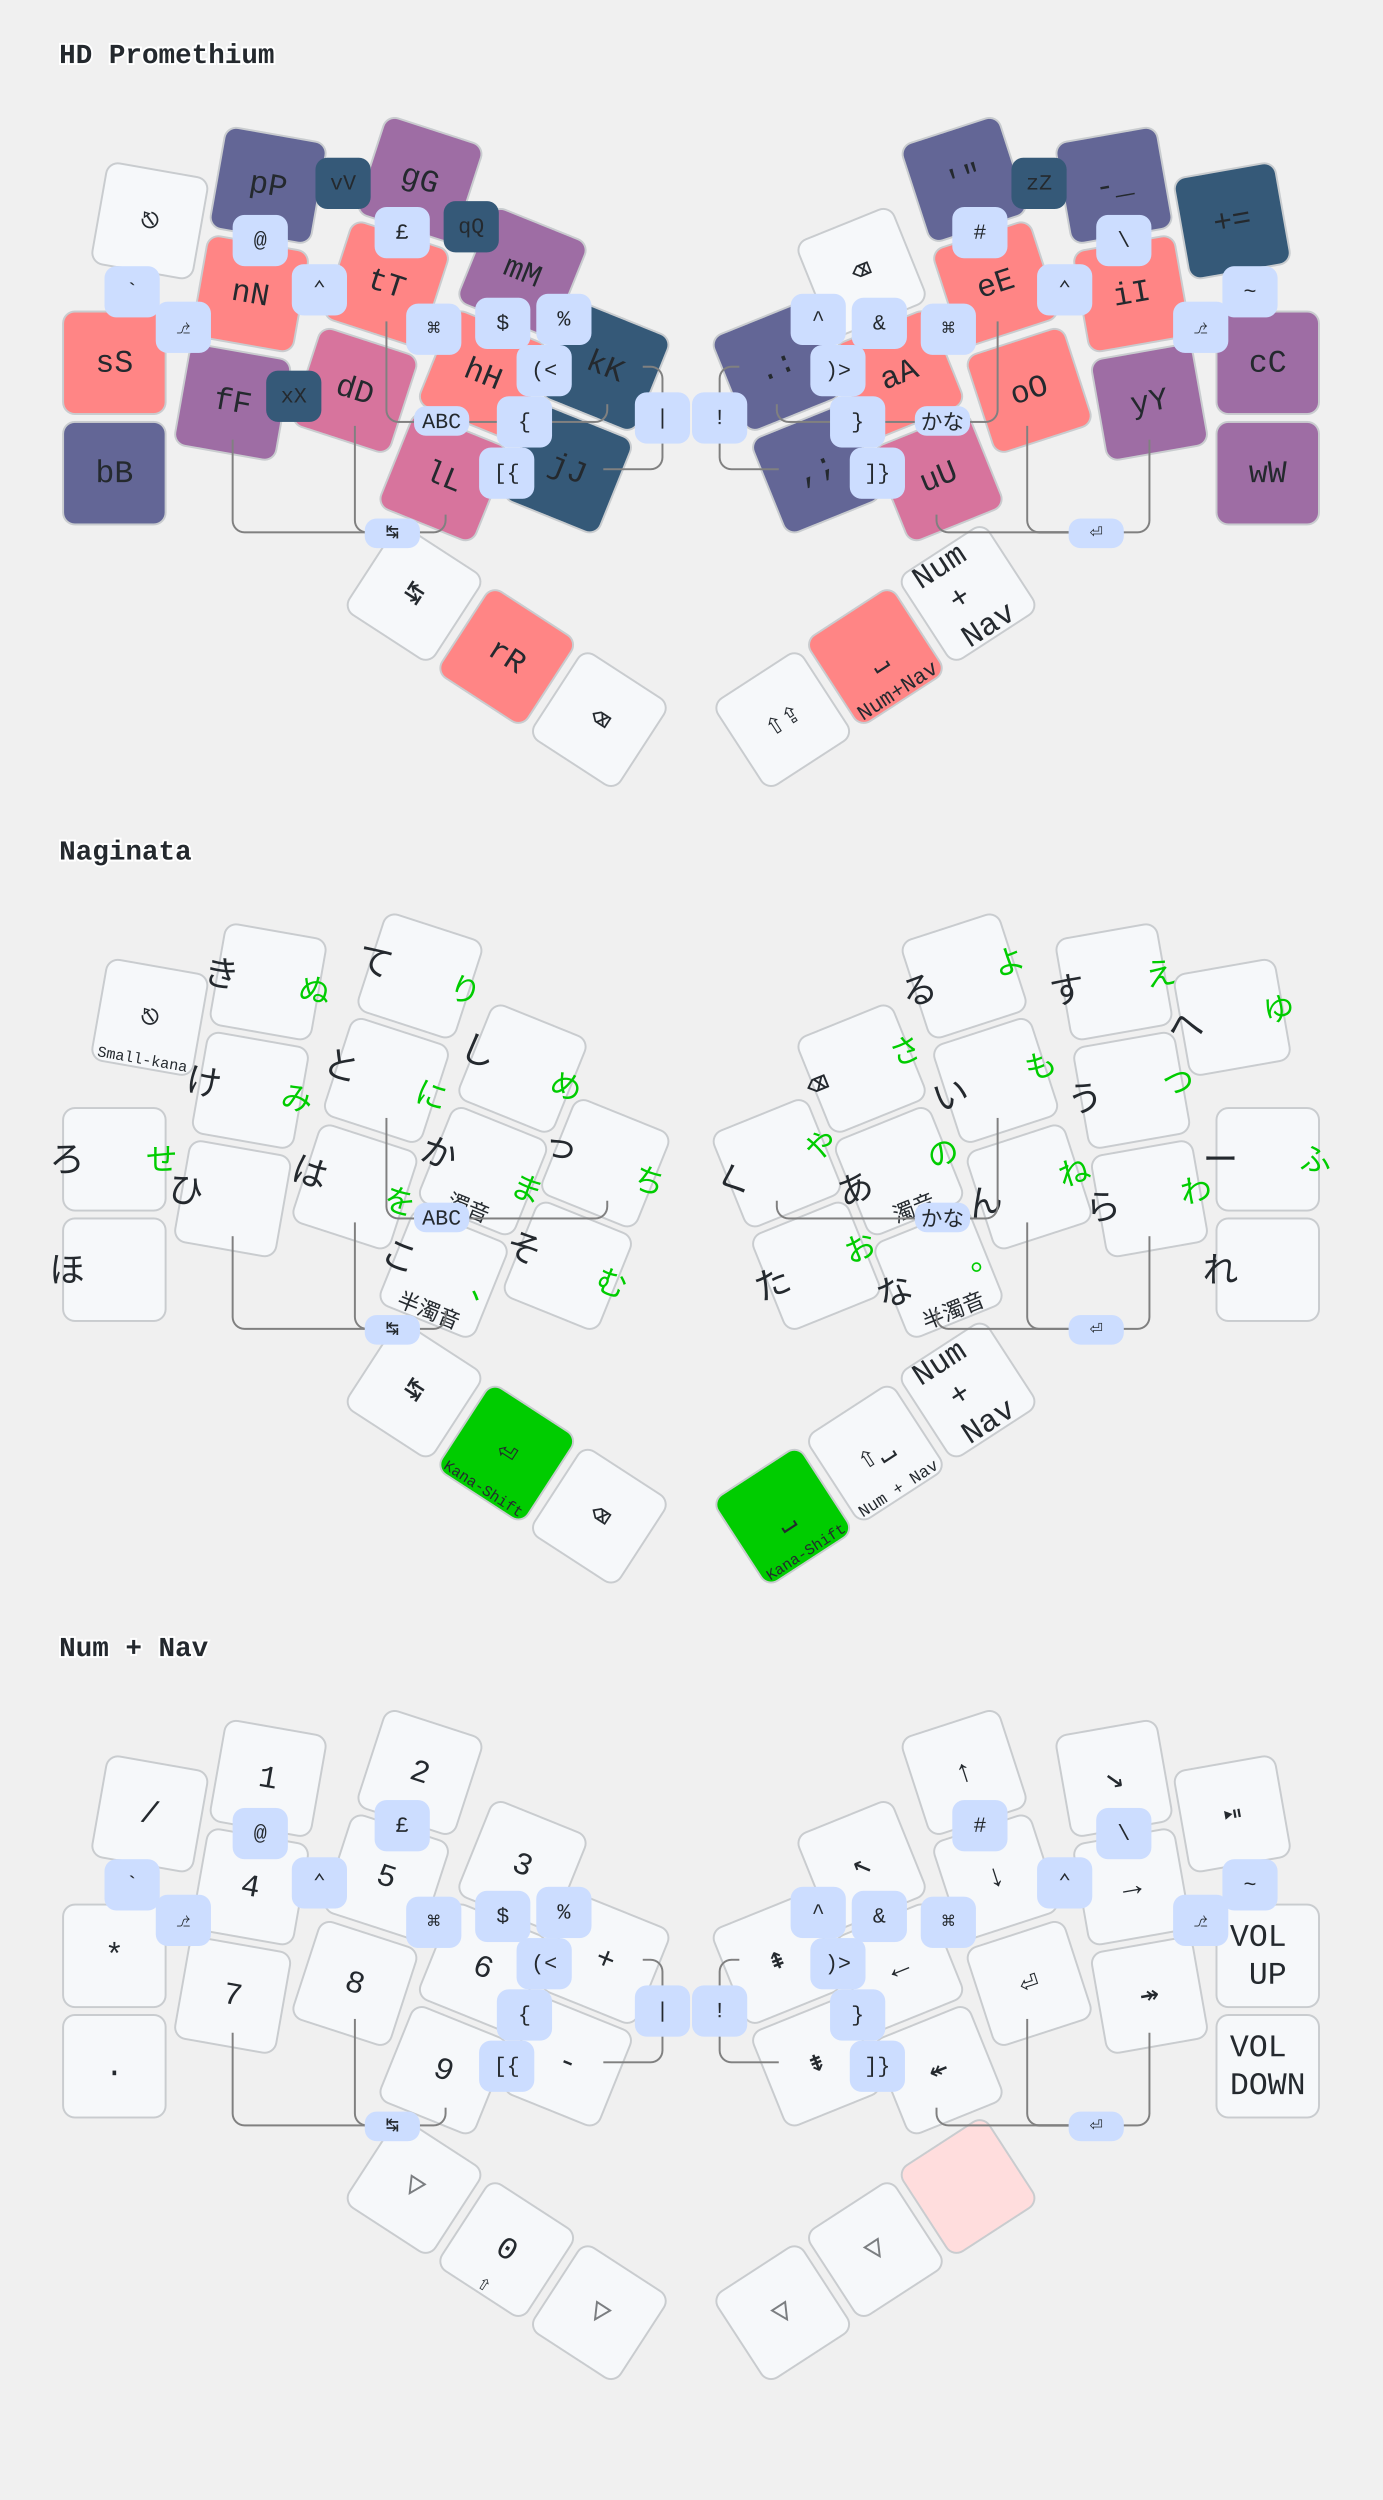
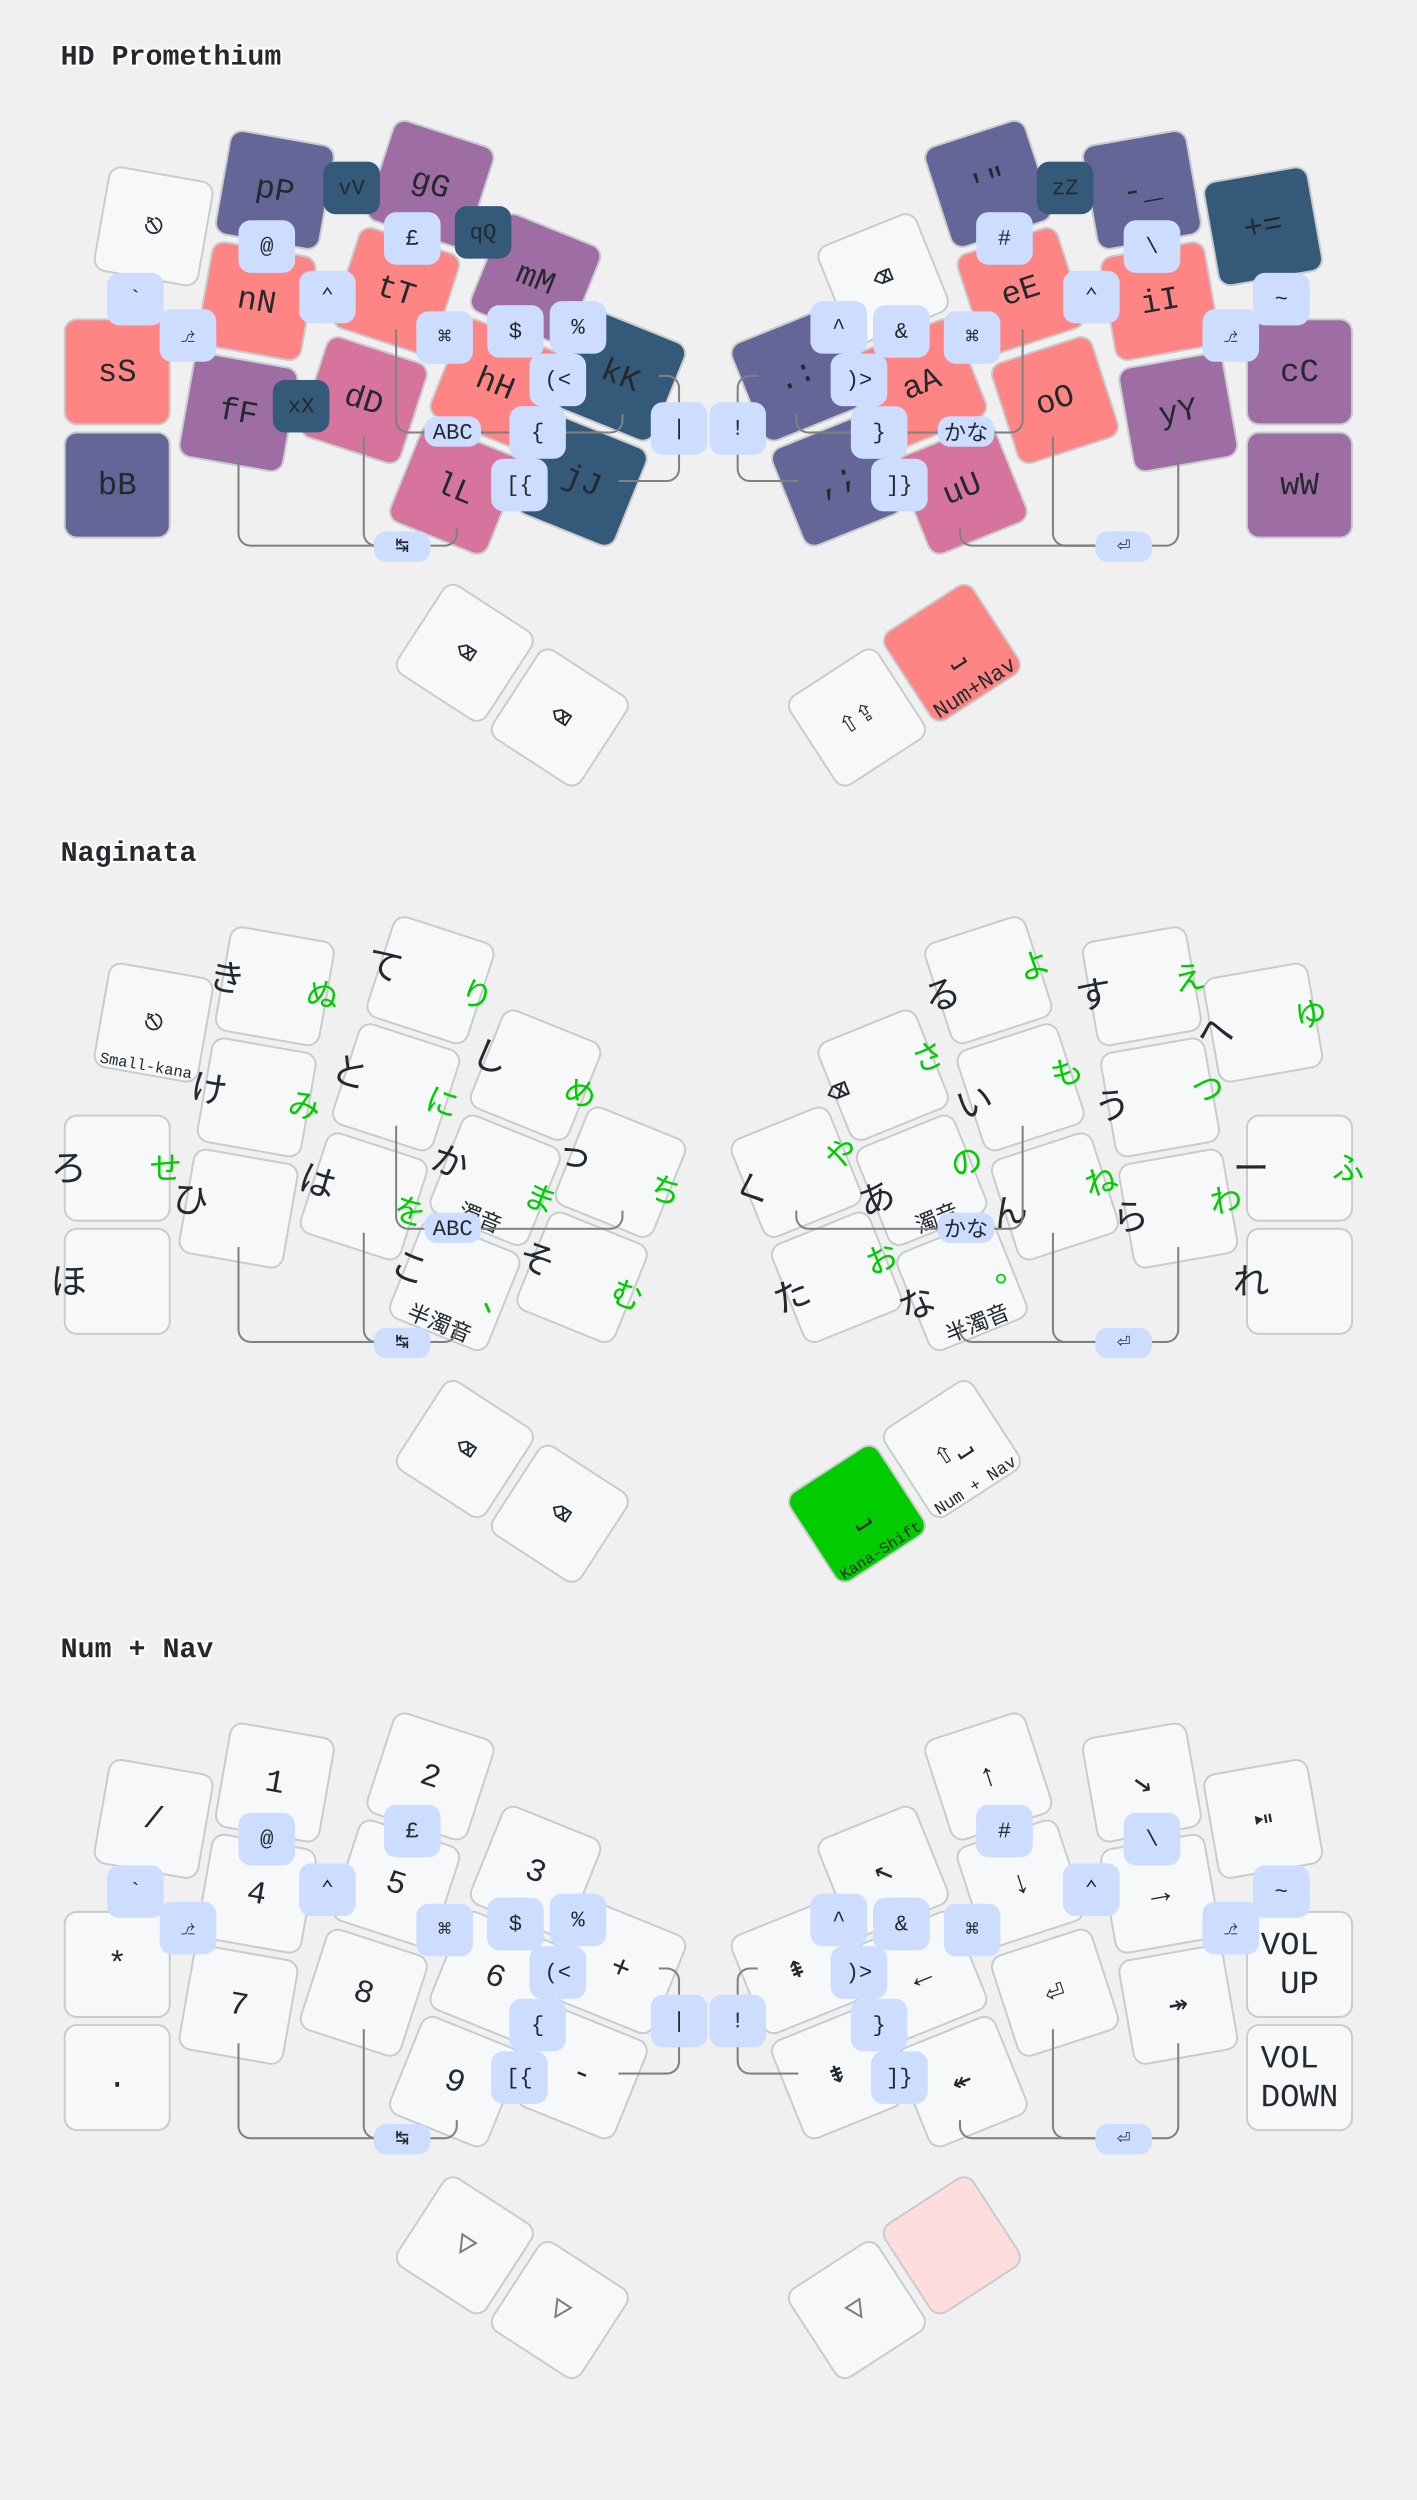
- <svg xmlns="http://www.w3.org/2000/svg" width="701" height="1268" viewBox="0 0 701 1268" class="keymap">
+ <svg xmlns="http://www.w3.org/2000/svg" width="701" height="1237" viewBox="0 0 701 1237" class="keymap">
  <style>/* inherit to force styles through use tags*/
svg path {
    fill: inherit;
}
/* font and background color specifications */
svg.keymap {
    font-family: SFMono-Regular,Consolas,Liberation Mono,Menlo,monospace;
    font-size: 14px;
    font-kerning: normal;
    text-rendering: optimizeLegibility;
    fill: #24292e;
}

/* default key styling */
rect.key {
    fill: #f6f8fa;
    stroke: #c9cccf;
    stroke-width: 1;
}

/* color accent for combo boxes */
rect.combo {
    fill: #cdf;
}

/* color accent for held keys */
rect.held, rect.combo.held {
    fill: #fdd;
}

/* color accent for ghost (optional) keys */
rect.ghost, rect.combo.ghost {
    stroke-dasharray: 4, 4;
    stroke-width: 2;
}

text {
    text-anchor: middle;
    dominant-baseline: middle;
}

/* styling for layer labels */
text.label {
    font-weight: bold;
    text-anchor: start;
    stroke: white;
    stroke-width: 2;
    paint-order: stroke;
}

text.tap {
    font-size: 16px;
}

/* styling for combo tap, and key hold/shifted label text */
text.combo, text.hold, text.shifted {
    font-size: 11px;
}

text.hold {
    text-anchor: middle;
    dominant-baseline: auto;
}

text.shifted {
    text-anchor: middle;
    dominant-baseline: hanging;
}

/* styling for hold/shifted label text in combo box */
text.combo.hold, text.combo.shifted {
    font-size: 8px;
}

/* lighter symbol for transparent keys */
text.trans {
    fill: #7b7e81;
}

/* styling for combo dendrons */
path.combo {
    stroke-width: 1;
    stroke: gray;
    fill: none;
}

/* Start Tabler Icons Cleanup */
/* cannot use height/width with glyphs */
.icon-tabler &gt; path {
    fill: inherit;
    stroke: inherit;
}
/* hide tabler's default box */
.icon-tabler &gt; path[stroke="none"][fill="none"] {
    visibility: collapse;
}

rect.low {
    fill: #355978;
}
rect.medium-low {
    fill: #636696;
}
rect.medium {
    fill: #9E6DA4;
}
rect.medium-high {
    fill: #D7749D;
}
rect.high {
    fill: #FF8585;
}

/* green styling for Naginata kana-shift */
rect.kshift {
    fill: #00CC00;
}
text.left {
    font-size: 18px;
    translate: 16px 7px;
}
text.right {
    fill: #00CC00;
    font-size: 16px;
    translate: -16px -10px;
}
</style>
  <g transform="translate(30, 0)" class="layer-HD Promethium">
    <text x="0" y="28" class="label" id="HD-Promethium">HD Promethium</text>
    <g transform="translate(0, 56)">
      <g transform="translate(46, 56) rotate(10.0)" class="key keypos-0">
        <rect rx="6" ry="6" x="-26" y="-26" width="52" height="52" class="key" />
        <text x="0" y="0" class="key tap">⎋</text>
      </g>
      <g transform="translate(106, 38) rotate(10.0)" class="key medium-low keypos-1">
        <rect rx="6" ry="6" x="-26" y="-26" width="52" height="52" class="key medium-low" />
        <text x="0" y="0" class="key medium-low tap">pP</text>
      </g>
      <g transform="translate(183, 35) rotate(18.0)" class="key medium keypos-2">
        <rect rx="6" ry="6" x="-26" y="-26" width="52" height="52" class="key medium" />
        <text x="0" y="0" class="key medium tap">gG</text>
      </g>
      <g transform="translate(235, 82) rotate(22.0)" class="key medium keypos-3">
        <rect rx="6" ry="6" x="-26" y="-26" width="52" height="52" class="key medium" />
        <text x="0" y="0" class="key medium tap">mM</text>
      </g>
      <g transform="translate(277, 130) rotate(22.0)" class="key low keypos-4">
        <rect rx="6" ry="6" x="-26" y="-26" width="52" height="52" class="key low" />
        <text x="0" y="0" class="key low tap">kK</text>
      </g>
      <g transform="translate(364, 130) rotate(-22.0)" class="key medium-low keypos-5">
        <rect rx="6" ry="6" x="-26" y="-26" width="52" height="52" class="key medium-low" />
        <text x="0" y="0" class="key medium-low tap">.:</text>
      </g>
      <g transform="translate(407, 82) rotate(-22.0)" class="key keypos-6">
        <rect rx="6" ry="6" x="-26" y="-26" width="52" height="52" class="key" />
        <text x="0" y="0" class="key tap">⌫</text>
      </g>
      <g transform="translate(459, 35) rotate(-18.0)" class="key medium-low keypos-7">
        <rect rx="6" ry="6" x="-26" y="-26" width="52" height="52" class="key medium-low" />
        <text x="0" y="0" class="key medium-low tap">'"</text>
      </g>
      <g transform="translate(535, 38) rotate(-10.0)" class="key medium-low keypos-8">
        <rect rx="6" ry="6" x="-26" y="-26" width="52" height="52" class="key medium-low" />
        <text x="0" y="0" class="key medium-low tap">-_</text>
      </g>
      <g transform="translate(595, 56) rotate(-10.0)" class="key low keypos-9">
        <rect rx="6" ry="6" x="-26" y="-26" width="52" height="52" class="key low" />
        <text x="0" y="0" class="key low tap">+=</text>
      </g>
      <g transform="translate(28, 128)" class="key high keypos-10">
        <rect rx="6" ry="6" x="-26" y="-26" width="52" height="52" class="key high" />
        <text x="0" y="0" class="key high tap">sS</text>
      </g>
      <g transform="translate(97, 93) rotate(10.0)" class="key high keypos-11">
        <rect rx="6" ry="6" x="-26" y="-26" width="52" height="52" class="key high" />
        <text x="0" y="0" class="key high tap">nN</text>
      </g>
      <g transform="translate(166, 88) rotate(18.0)" class="key high keypos-12">
        <rect rx="6" ry="6" x="-26" y="-26" width="52" height="52" class="key high" />
        <text x="0" y="0" class="key high tap">tT</text>
      </g>
      <g transform="translate(215, 134) rotate(22.0)" class="key high keypos-13">
        <rect rx="6" ry="6" x="-26" y="-26" width="52" height="52" class="key high" />
        <text x="0" y="0" class="key high tap">hH</text>
      </g>
      <g transform="translate(258, 182) rotate(22.0)" class="key low keypos-14">
        <rect rx="6" ry="6" x="-26" y="-26" width="52" height="52" class="key low" />
        <text x="0" y="0" class="key low tap">jJ</text>
      </g>
      <g transform="translate(384, 182) rotate(-22.0)" class="key medium-low keypos-15">
        <rect rx="6" ry="6" x="-26" y="-26" width="52" height="52" class="key medium-low" />
        <text x="0" y="0" class="key medium-low tap">,;</text>
      </g>
      <g transform="translate(426, 134) rotate(-22.0)" class="key high keypos-16">
        <rect rx="6" ry="6" x="-26" y="-26" width="52" height="52" class="key high" />
        <text x="0" y="0" class="key high tap">aA</text>
      </g>
      <g transform="translate(475, 88) rotate(-18.0)" class="key high keypos-17">
        <rect rx="6" ry="6" x="-26" y="-26" width="52" height="52" class="key high" />
        <text x="0" y="0" class="key high tap">eE</text>
      </g>
      <g transform="translate(544, 93) rotate(-10.0)" class="key high keypos-18">
        <rect rx="6" ry="6" x="-26" y="-26" width="52" height="52" class="key high" />
        <text x="0" y="0" class="key high tap">iI</text>
      </g>
      <g transform="translate(613, 128)" class="key medium keypos-19">
        <rect rx="6" ry="6" x="-26" y="-26" width="52" height="52" class="key medium" />
        <text x="0" y="0" class="key medium tap">cC</text>
      </g>
      <g transform="translate(28, 184)" class="key medium-low keypos-20">
        <rect rx="6" ry="6" x="-26" y="-26" width="52" height="52" class="key medium-low" />
        <text x="0" y="0" class="key medium-low tap">bB</text>
      </g>
      <g transform="translate(88, 148) rotate(10.0)" class="key medium keypos-21">
        <rect rx="6" ry="6" x="-26" y="-26" width="52" height="52" class="key medium" />
        <text x="0" y="0" class="key medium tap">fF</text>
      </g>
      <g transform="translate(150, 142) rotate(18.0)" class="key medium-high keypos-22">
        <rect rx="6" ry="6" x="-26" y="-26" width="52" height="52" class="key medium-high" />
        <text x="0" y="0" class="key medium-high tap">dD</text>
      </g>
      <g transform="translate(195, 186) rotate(22.0)" class="key medium-high keypos-23">
        <rect rx="6" ry="6" x="-26" y="-26" width="52" height="52" class="key medium-high" />
        <text x="0" y="0" class="key medium-high tap">lL</text>
      </g>
      <g transform="translate(446, 186) rotate(-22.0)" class="key medium-high keypos-24">
        <rect rx="6" ry="6" x="-26" y="-26" width="52" height="52" class="key medium-high" />
        <text x="0" y="0" class="key medium-high tap">uU</text>
      </g>
      <g transform="translate(492, 142) rotate(-18.0)" class="key high keypos-25">
        <rect rx="6" ry="6" x="-26" y="-26" width="52" height="52" class="key high" />
        <text x="0" y="0" class="key high tap">oO</text>
      </g>
      <g transform="translate(553, 148) rotate(-10.0)" class="key medium keypos-26">
        <rect rx="6" ry="6" x="-26" y="-26" width="52" height="52" class="key medium" />
        <text x="0" y="0" class="key medium tap">yY</text>
      </g>
      <g transform="translate(613, 184)" class="key medium keypos-27">
        <rect rx="6" ry="6" x="-26" y="-26" width="52" height="52" class="key medium" />
        <text x="0" y="0" class="key medium tap">wW</text>
      </g>
-       <g transform="translate(180, 245) rotate(33.0)" class="key keypos-28">
-         <rect rx="6" ry="6" x="-26" y="-26" width="52" height="52" class="key" />
-         <text x="0" y="0" class="key tap">↹</text>
-       </g>
-       <g transform="translate(227, 277) rotate(33.0)" class="key high keypos-29">
-         <rect rx="6" ry="6" x="-26" y="-26" width="52" height="52" class="key high" />
-         <text x="0" y="0" class="key high tap">rR</text>
-       </g>
-       <g transform="translate(274, 309) rotate(33.0)" class="key keypos-30">
+       <g transform="translate(200, 267) rotate(33.0)" class="key keypos-28">
        <rect rx="6" ry="6" x="-26" y="-26" width="52" height="52" class="key" />
        <text x="0" y="0" class="key tap">⌫</text>
      </g>
-       <g transform="translate(367, 309) rotate(-33.0)" class="key keypos-31">
+       <g transform="translate(247, 299) rotate(33.0)" class="key keypos-29">
+         <rect rx="6" ry="6" x="-26" y="-26" width="52" height="52" class="key" />
+         <text x="0" y="0" class="key tap">⌫</text>
+       </g>
+       <g transform="translate(394, 299) rotate(-33.0)" class="key keypos-30">
        <rect rx="6" ry="6" x="-26" y="-26" width="52" height="52" class="key" />
        <text x="0" y="0" class="key tap">⇧⇪</text>
      </g>
-       <g transform="translate(414, 277) rotate(-33.0)" class="key high keypos-32">
+       <g transform="translate(441, 267) rotate(-33.0)" class="key high keypos-31">
        <rect rx="6" ry="6" x="-26" y="-26" width="52" height="52" class="key high" />
        <text x="0" y="0" class="key high tap">⎵</text>
        <text x="0" y="24" class="key high hold">Num+Nav</text>
-       </g>
-       <g transform="translate(461, 245) rotate(-33.0)" class="key keypos-33">
-         <rect rx="6" ry="6" x="-26" y="-26" width="52" height="52" class="key" />
-         <a href="#Num--Nav">
-           <text x="0" y="0" class="key tap layer-activator">
-             <tspan x="0" dy="-1.2em">Num</tspan>
-             <tspan x="0" dy="1.2em">+</tspan>
-             <tspan x="0" dy="1.2em">Nav</tspan>
-           </text>
-         </a>
      </g>
      <g class="combo combopos-2">
        <path d="M448,158 h-78 a6.0,6.0 0 0 1 -6.0,-6.0 v-3" class="combo" />
        <path d="M448,158 h22 a6.0,6.0 0 0 0 6.0,-6.0 v-45" class="combo" />
        <rect rx="6" ry="6" x="434" y="150" width="28" height="15" class="combo" />
        <text x="448" y="158" class="combo tap">かな</text>
      </g>
      <g class="combo combopos-3">
        <path d="M194,158 h78 a6.0,6.0 0 0 0 6.0,-6.0 v-3" class="combo" />
        <path d="M194,158 h-22 a6.0,6.0 0 0 1 -6.0,-6.0 v-45" class="combo" />
        <rect rx="6" ry="6" x="180" y="150" width="28" height="15" class="combo" />
        <text x="194" y="158" class="combo tap">ABC</text>
      </g>
      <g class="combo combopos-4">
        <path d="M169,214 h21 a6.0,6.0 0 0 0 6.0,-6.0 v-3" class="combo" />
        <path d="M169,214 h-13 a6.0,6.0 0 0 1 -6.0,-6.0 v-48" class="combo" />
        <path d="M169,214 h-75 a6.0,6.0 0 0 1 -6.0,-6.0 v-41" class="combo" />
        <rect rx="6" ry="6" x="155" y="207" width="28" height="15" class="combo" />
        <text x="169" y="214" class="combo tap">↹</text>
      </g>
      <g class="combo combopos-5">
        <path d="M526,214 h-75 a6.0,6.0 0 0 1 -6.0,-6.0 v-3" class="combo" />
        <path d="M526,214 h-29 a6.0,6.0 0 0 1 -6.0,-6.0 v-48" class="combo" />
        <path d="M526,214 h21 a6.0,6.0 0 0 0 6.0,-6.0 v-41" class="combo" />
        <rect rx="6" ry="6" x="512" y="207" width="28" height="15" class="combo" />
        <text x="526" y="214" class="combo tap">⏎</text>
      </g>
      <g class="combo combopos-6">
        <rect rx="6" ry="6" x="49" y="97" width="28" height="26" class="combo" />
        <text x="63" y="110" class="combo tap">⎇</text>
      </g>
      <g class="combo combopos-7">
        <rect rx="6" ry="6" x="118" y="78" width="28" height="26" class="combo" />
        <text x="132" y="91" class="combo tap">⌃</text>
      </g>
      <g class="combo combopos-8">
        <rect rx="6" ry="6" x="176" y="98" width="28" height="26" class="combo" />
        <text x="190" y="111" class="combo tap">⌘</text>
      </g>
      <g class="combo combopos-9">
        <rect rx="6" ry="6" x="565" y="97" width="28" height="26" class="combo" />
        <text x="579" y="110" class="combo tap">⎇</text>
      </g>
      <g class="combo combopos-10">
        <rect rx="6" ry="6" x="496" y="78" width="28" height="26" class="combo" />
        <text x="510" y="91" class="combo tap">⌃</text>
      </g>
      <g class="combo combopos-11">
        <rect rx="6" ry="6" x="437" y="98" width="28" height="26" class="combo" />
        <text x="451" y="111" class="combo tap">⌘</text>
      </g>
      <g class="combo low combopos-12">
        <rect rx="6" ry="6" x="195" y="46" width="28" height="26" class="combo low" />
        <text x="209" y="59" class="combo low tap">qQ</text>
      </g>
      <g class="combo low combopos-13">
        <rect rx="6" ry="6" x="483" y="24" width="28" height="26" class="combo low" />
        <text x="497" y="37" class="combo low tap">zZ</text>
      </g>
      <g class="combo low combopos-14">
        <rect rx="6" ry="6" x="130" y="24" width="28" height="26" class="combo low" />
        <text x="144" y="37" class="combo low tap">vV</text>
      </g>
      <g class="combo low combopos-15">
        <rect rx="6" ry="6" x="105" y="132" width="28" height="26" class="combo low" />
        <text x="119" y="145" class="combo low tap">xX</text>
      </g>
      <g class="combo combopos-16">
        <rect rx="6" ry="6" x="23" y="79" width="28" height="26" class="combo" />
        <text x="37" y="92" class="combo tap">`</text>
      </g>
      <g class="combo combopos-17">
        <rect rx="6" ry="6" x="88" y="53" width="28" height="26" class="combo" />
        <text x="102" y="66" class="combo tap">@</text>
      </g>
      <g class="combo combopos-18">
        <rect rx="6" ry="6" x="160" y="49" width="28" height="26" class="combo" />
        <text x="174" y="62" class="combo tap">£</text>
      </g>
      <g class="combo combopos-19">
        <rect rx="6" ry="6" x="211" y="95" width="28" height="26" class="combo" />
        <text x="225" y="108" class="combo tap">$</text>
      </g>
      <g class="combo combopos-20">
        <rect rx="6" ry="6" x="242" y="93" width="28" height="26" class="combo" />
        <text x="256" y="106" class="combo tap">%</text>
      </g>
      <g class="combo combopos-21">
        <path d="M306,156 v-20 a6.0,6.0 0 0 0 -6.0,-6.0 h-4" class="combo" />
        <path d="M306,156 v20 a6.0,6.0 0 0 1 -6.0,6.0 h-24" class="combo" />
        <rect rx="6" ry="6" x="292" y="143" width="28" height="26" class="combo" />
        <text x="306" y="156" class="combo tap">|</text>
      </g>
      <g class="combo combopos-22">
        <path d="M335,156 v-20 a6.0,6.0 0 0 1 6.0,-6.0 h4" class="combo" />
        <path d="M335,156 v20 a6.0,6.0 0 0 0 6.0,6.0 h24" class="combo" />
        <rect rx="6" ry="6" x="321" y="143" width="28" height="26" class="combo" />
        <text x="335" y="156" class="combo tap">!</text>
      </g>
      <g class="combo combopos-23">
        <rect rx="6" ry="6" x="371" y="93" width="28" height="26" class="combo" />
        <text x="385" y="106" class="combo tap">^</text>
      </g>
      <g class="combo combopos-24">
        <rect rx="6" ry="6" x="402" y="95" width="28" height="26" class="combo" />
        <text x="416" y="108" class="combo tap">&amp;</text>
      </g>
      <g class="combo combopos-25">
        <rect rx="6" ry="6" x="453" y="49" width="28" height="26" class="combo" />
        <text x="467" y="62" class="combo tap">#</text>
      </g>
      <g class="combo combopos-26">
        <rect rx="6" ry="6" x="526" y="53" width="28" height="26" class="combo" />
        <text x="540" y="66" class="combo tap">\</text>
      </g>
      <g class="combo combopos-27">
        <rect rx="6" ry="6" x="590" y="79" width="28" height="26" class="combo" />
        <text x="604" y="92" class="combo tap">~</text>
      </g>
      <g class="combo combopos-28">
        <rect rx="6" ry="6" x="222" y="145" width="28" height="26" class="combo" />
        <text x="236" y="158" class="combo tap">{</text>
      </g>
      <g class="combo combopos-29">
        <rect rx="6" ry="6" x="391" y="145" width="28" height="26" class="combo" />
        <text x="405" y="158" class="combo tap">}</text>
      </g>
      <g class="combo combopos-30">
        <rect rx="6" ry="6" x="232" y="119" width="28" height="26" class="combo" />
        <text x="246" y="132" class="combo tap">(&lt;</text>
      </g>
      <g class="combo combopos-31">
        <rect rx="6" ry="6" x="381" y="119" width="28" height="26" class="combo" />
        <text x="395" y="132" class="combo tap">)&gt;</text>
      </g>
      <g class="combo combopos-32">
        <rect rx="6" ry="6" x="213" y="171" width="28" height="26" class="combo" />
        <text x="227" y="184" class="combo tap">[{</text>
      </g>
      <g class="combo combopos-33">
        <rect rx="6" ry="6" x="401" y="171" width="28" height="26" class="combo" />
        <text x="415" y="184" class="combo tap">]}</text>
      </g>
    </g>
  </g>
-   <g transform="translate(30, 404)" class="layer-Naginata">
+   <g transform="translate(30, 394)" class="layer-Naginata">
    <text x="0" y="28" class="label" id="Naginata">Naginata</text>
    <g transform="translate(0, 56)">
      <g transform="translate(46, 56) rotate(10.0)" class="key keypos-0">
        <rect rx="6" ry="6" x="-26" y="-26" width="52" height="52" class="key" />
        <text x="0" y="0" class="key tap">⎋</text>
        <text x="0" y="24" class="key hold">
          <tspan style="font-size: 70%">Small-kana</tspan>
        </text>
      </g>
      <g transform="translate(106, 38) rotate(10.0)" class="key keypos-1">
        <rect rx="6" ry="6" x="-26" y="-26" width="52" height="52" class="key" />
        <text x="-24" y="0" class="key left">き</text>
        <text x="24" y="0" class="key right">ぬ</text>
      </g>
      <g transform="translate(183, 35) rotate(18.0)" class="key keypos-2">
        <rect rx="6" ry="6" x="-26" y="-26" width="52" height="52" class="key" />
        <text x="-24" y="0" class="key left">て</text>
        <text x="24" y="0" class="key right">り</text>
      </g>
      <g transform="translate(235, 82) rotate(22.0)" class="key keypos-3">
        <rect rx="6" ry="6" x="-26" y="-26" width="52" height="52" class="key" />
        <text x="-24" y="0" class="key left">し</text>
        <text x="24" y="0" class="key right">め</text>
      </g>
      <g transform="translate(277, 130) rotate(22.0)" class="key keypos-4">
        <rect rx="6" ry="6" x="-26" y="-26" width="52" height="52" class="key" />
        <text x="-24" y="0" class="key left">っ</text>
        <text x="24" y="0" class="key right">ち</text>
      </g>
      <g transform="translate(364, 130) rotate(-22.0)" class="key keypos-5">
        <rect rx="6" ry="6" x="-26" y="-26" width="52" height="52" class="key" />
        <text x="-24" y="0" class="key left">く</text>
        <text x="24" y="0" class="key right">や</text>
      </g>
      <g transform="translate(407, 82) rotate(-22.0)" class="key keypos-6">
        <rect rx="6" ry="6" x="-26" y="-26" width="52" height="52" class="key" />
        <text x="-24" y="0" class="key left">⌫</text>
        <text x="24" y="0" class="key right">さ</text>
      </g>
      <g transform="translate(459, 35) rotate(-18.0)" class="key keypos-7">
        <rect rx="6" ry="6" x="-26" y="-26" width="52" height="52" class="key" />
        <text x="-24" y="0" class="key left">る</text>
        <text x="24" y="0" class="key right">よ</text>
      </g>
      <g transform="translate(535, 38) rotate(-10.0)" class="key keypos-8">
        <rect rx="6" ry="6" x="-26" y="-26" width="52" height="52" class="key" />
        <text x="-24" y="0" class="key left">す</text>
        <text x="24" y="0" class="key right">え</text>
      </g>
      <g transform="translate(595, 56) rotate(-10.0)" class="key keypos-9">
        <rect rx="6" ry="6" x="-26" y="-26" width="52" height="52" class="key" />
        <text x="-24" y="0" class="key left">へ</text>
        <text x="24" y="0" class="key right">ゆ</text>
      </g>
      <g transform="translate(28, 128)" class="key keypos-10">
        <rect rx="6" ry="6" x="-26" y="-26" width="52" height="52" class="key" />
        <text x="-24" y="0" class="key left">ろ</text>
        <text x="24" y="0" class="key right">せ</text>
      </g>
      <g transform="translate(97, 93) rotate(10.0)" class="key keypos-11">
        <rect rx="6" ry="6" x="-26" y="-26" width="52" height="52" class="key" />
        <text x="-24" y="0" class="key left">け</text>
        <text x="24" y="0" class="key right">み</text>
      </g>
      <g transform="translate(166, 88) rotate(18.0)" class="key keypos-12">
        <rect rx="6" ry="6" x="-26" y="-26" width="52" height="52" class="key" />
        <text x="-24" y="0" class="key left">と</text>
        <text x="24" y="0" class="key right">に</text>
      </g>
      <g transform="translate(215, 134) rotate(22.0)" class="key keypos-13">
        <rect rx="6" ry="6" x="-26" y="-26" width="52" height="52" class="key" />
        <text x="0" y="24" class="key hold">濁音</text>
        <text x="-24" y="0" class="key left">か</text>
        <text x="24" y="0" class="key right">ま</text>
      </g>
      <g transform="translate(258, 182) rotate(22.0)" class="key keypos-14">
        <rect rx="6" ry="6" x="-26" y="-26" width="52" height="52" class="key" />
        <text x="-24" y="0" class="key left">そ</text>
        <text x="24" y="0" class="key right">む</text>
      </g>
      <g transform="translate(384, 182) rotate(-22.0)" class="key keypos-15">
        <rect rx="6" ry="6" x="-26" y="-26" width="52" height="52" class="key" />
        <text x="-24" y="0" class="key left">た</text>
        <text x="24" y="0" class="key right">お</text>
      </g>
      <g transform="translate(426, 134) rotate(-22.0)" class="key keypos-16">
        <rect rx="6" ry="6" x="-26" y="-26" width="52" height="52" class="key" />
        <text x="0" y="24" class="key hold">濁音</text>
        <text x="-24" y="0" class="key left">あ</text>
        <text x="24" y="0" class="key right">の</text>
      </g>
      <g transform="translate(475, 88) rotate(-18.0)" class="key keypos-17">
        <rect rx="6" ry="6" x="-26" y="-26" width="52" height="52" class="key" />
        <text x="-24" y="0" class="key left">い</text>
        <text x="24" y="0" class="key right">も</text>
      </g>
      <g transform="translate(544, 93) rotate(-10.0)" class="key keypos-18">
        <rect rx="6" ry="6" x="-26" y="-26" width="52" height="52" class="key" />
        <text x="-24" y="0" class="key left">う</text>
        <text x="24" y="0" class="key right">つ</text>
      </g>
      <g transform="translate(613, 128)" class="key keypos-19">
        <rect rx="6" ry="6" x="-26" y="-26" width="52" height="52" class="key" />
        <text x="-24" y="0" class="key left">ー</text>
        <text x="24" y="0" class="key right">ふ</text>
      </g>
      <g transform="translate(28, 184)" class="key keypos-20">
        <rect rx="6" ry="6" x="-26" y="-26" width="52" height="52" class="key" />
        <text x="-24" y="0" class="key left">ほ</text>
      </g>
      <g transform="translate(88, 148) rotate(10.0)" class="key keypos-21">
        <rect rx="6" ry="6" x="-26" y="-26" width="52" height="52" class="key" />
        <text x="-24" y="0" class="key left">ひ</text>
      </g>
      <g transform="translate(150, 142) rotate(18.0)" class="key keypos-22">
        <rect rx="6" ry="6" x="-26" y="-26" width="52" height="52" class="key" />
        <text x="-24" y="0" class="key left">は</text>
        <text x="24" y="0" class="key right">を</text>
      </g>
      <g transform="translate(195, 186) rotate(22.0)" class="key keypos-23">
        <rect rx="6" ry="6" x="-26" y="-26" width="52" height="52" class="key" />
        <text x="0" y="24" class="key hold">半濁音</text>
        <text x="-24" y="0" class="key left">こ</text>
        <text x="24" y="0" class="key right">、</text>
      </g>
      <g transform="translate(446, 186) rotate(-22.0)" class="key keypos-24">
        <rect rx="6" ry="6" x="-26" y="-26" width="52" height="52" class="key" />
        <text x="0" y="24" class="key hold">半濁音</text>
        <text x="-24" y="0" class="key left">な</text>
        <text x="24" y="0" class="key right">。</text>
      </g>
      <g transform="translate(492, 142) rotate(-18.0)" class="key keypos-25">
        <rect rx="6" ry="6" x="-26" y="-26" width="52" height="52" class="key" />
        <text x="-24" y="0" class="key left">ん</text>
        <text x="24" y="0" class="key right">ね</text>
      </g>
      <g transform="translate(553, 148) rotate(-10.0)" class="key keypos-26">
        <rect rx="6" ry="6" x="-26" y="-26" width="52" height="52" class="key" />
        <text x="-24" y="0" class="key left">ら</text>
        <text x="24" y="0" class="key right">わ</text>
      </g>
      <g transform="translate(613, 184)" class="key keypos-27">
        <rect rx="6" ry="6" x="-26" y="-26" width="52" height="52" class="key" />
        <text x="-24" y="0" class="key left">れ</text>
      </g>
-       <g transform="translate(180, 245) rotate(33.0)" class="key keypos-28">
-         <rect rx="6" ry="6" x="-26" y="-26" width="52" height="52" class="key" />
-         <text x="0" y="0" class="key tap">↹</text>
-       </g>
-       <g transform="translate(227, 277) rotate(33.0)" class="key kshift keypos-29">
-         <rect rx="6" ry="6" x="-26" y="-26" width="52" height="52" class="key kshift" />
-         <text x="0" y="0" class="key kshift tap">⏎</text>
-         <text x="0" y="24" class="key kshift hold">
-           <tspan style="font-size: 70%">Kana-Shift</tspan>
-         </text>
-       </g>
-       <g transform="translate(274, 309) rotate(33.0)" class="key keypos-30">
+       <g transform="translate(200, 267) rotate(33.0)" class="key keypos-28">
        <rect rx="6" ry="6" x="-26" y="-26" width="52" height="52" class="key" />
        <text x="0" y="0" class="key tap">⌫</text>
      </g>
-       <g transform="translate(367, 309) rotate(-33.0)" class="key kshift keypos-31">
+       <g transform="translate(247, 299) rotate(33.0)" class="key keypos-29">
+         <rect rx="6" ry="6" x="-26" y="-26" width="52" height="52" class="key" />
+         <text x="0" y="0" class="key tap">⌫</text>
+       </g>
+       <g transform="translate(394, 299) rotate(-33.0)" class="key kshift keypos-30">
        <rect rx="6" ry="6" x="-26" y="-26" width="52" height="52" class="key kshift" />
        <text x="0" y="0" class="key kshift tap">⎵</text>
        <text x="0" y="24" class="key kshift hold">
          <tspan style="font-size: 70%">Kana-Shift</tspan>
        </text>
      </g>
-       <g transform="translate(414, 277) rotate(-33.0)" class="key keypos-32">
+       <g transform="translate(441, 267) rotate(-33.0)" class="key keypos-31">
        <rect rx="6" ry="6" x="-26" y="-26" width="52" height="52" class="key" />
        <text x="0" y="0" class="key tap">⇧⎵</text>
        <a href="#Num--Nav">
          <text x="0" y="24" class="key hold layer-activator">
            <tspan style="font-size: 78%">Num + Nav</tspan>
          </text>
        </a>
      </g>
-       <g transform="translate(461, 245) rotate(-33.0)" class="key keypos-33">
-         <rect rx="6" ry="6" x="-26" y="-26" width="52" height="52" class="key" />
-         <a href="#Num--Nav">
-           <text x="0" y="0" class="key tap layer-activator">
-             <tspan x="0" dy="-1.2em">Num</tspan>
-             <tspan x="0" dy="1.2em">+</tspan>
-             <tspan x="0" dy="1.2em">Nav</tspan>
-           </text>
-         </a>
-       </g>
      <g class="combo combopos-0">
        <path d="M448,158 h-78 a6.0,6.0 0 0 1 -6.0,-6.0 v-3" class="combo" />
        <path d="M448,158 h22 a6.0,6.0 0 0 0 6.0,-6.0 v-45" class="combo" />
        <rect rx="6" ry="6" x="434" y="150" width="28" height="15" class="combo" />
        <text x="448" y="158" class="combo tap">かな</text>
      </g>
      <g class="combo combopos-1">
        <path d="M194,158 h78 a6.0,6.0 0 0 0 6.0,-6.0 v-3" class="combo" />
        <path d="M194,158 h-22 a6.0,6.0 0 0 1 -6.0,-6.0 v-45" class="combo" />
        <rect rx="6" ry="6" x="180" y="150" width="28" height="15" class="combo" />
        <text x="194" y="158" class="combo tap">ABC</text>
      </g>
      <g class="combo combopos-2">
        <path d="M169,214 h21 a6.0,6.0 0 0 0 6.0,-6.0 v-3" class="combo" />
        <path d="M169,214 h-13 a6.0,6.0 0 0 1 -6.0,-6.0 v-48" class="combo" />
        <path d="M169,214 h-75 a6.0,6.0 0 0 1 -6.0,-6.0 v-41" class="combo" />
        <rect rx="6" ry="6" x="155" y="207" width="28" height="15" class="combo" />
        <text x="169" y="214" class="combo tap">↹</text>
      </g>
      <g class="combo combopos-3">
        <path d="M526,214 h-75 a6.0,6.0 0 0 1 -6.0,-6.0 v-3" class="combo" />
        <path d="M526,214 h-29 a6.0,6.0 0 0 1 -6.0,-6.0 v-48" class="combo" />
        <path d="M526,214 h21 a6.0,6.0 0 0 0 6.0,-6.0 v-41" class="combo" />
        <rect rx="6" ry="6" x="512" y="207" width="28" height="15" class="combo" />
        <text x="526" y="214" class="combo tap">⏎</text>
      </g>
    </g>
  </g>
-   <g transform="translate(30, 808)" class="layer-Num + Nav">
+   <g transform="translate(30, 788)" class="layer-Num + Nav">
    <text x="0" y="28" class="label" id="Num--Nav">Num + Nav</text>
    <g transform="translate(0, 56)">
      <g transform="translate(46, 56) rotate(10.0)" class="key keypos-0">
        <rect rx="6" ry="6" x="-26" y="-26" width="52" height="52" class="key" />
        <text x="0" y="0" class="key tap">/</text>
      </g>
      <g transform="translate(106, 38) rotate(10.0)" class="key keypos-1">
        <rect rx="6" ry="6" x="-26" y="-26" width="52" height="52" class="key" />
        <text x="0" y="0" class="key tap">1</text>
      </g>
      <g transform="translate(183, 35) rotate(18.0)" class="key keypos-2">
        <rect rx="6" ry="6" x="-26" y="-26" width="52" height="52" class="key" />
        <text x="0" y="0" class="key tap">2</text>
      </g>
      <g transform="translate(235, 82) rotate(22.0)" class="key keypos-3">
        <rect rx="6" ry="6" x="-26" y="-26" width="52" height="52" class="key" />
        <text x="0" y="0" class="key tap">3</text>
      </g>
      <g transform="translate(277, 130) rotate(22.0)" class="key keypos-4">
        <rect rx="6" ry="6" x="-26" y="-26" width="52" height="52" class="key" />
        <text x="0" y="0" class="key tap">+</text>
      </g>
      <g transform="translate(364, 130) rotate(-22.0)" class="key keypos-5">
        <rect rx="6" ry="6" x="-26" y="-26" width="52" height="52" class="key" />
        <text x="0" y="0" class="key tap">⇞</text>
      </g>
      <g transform="translate(407, 82) rotate(-22.0)" class="key keypos-6">
        <rect rx="6" ry="6" x="-26" y="-26" width="52" height="52" class="key" />
        <text x="0" y="0" class="key tap">↖</text>
      </g>
      <g transform="translate(459, 35) rotate(-18.0)" class="key keypos-7">
        <rect rx="6" ry="6" x="-26" y="-26" width="52" height="52" class="key" />
        <text x="0" y="0" class="key tap">↑</text>
      </g>
      <g transform="translate(535, 38) rotate(-10.0)" class="key keypos-8">
        <rect rx="6" ry="6" x="-26" y="-26" width="52" height="52" class="key" />
        <text x="0" y="0" class="key tap">↘</text>
      </g>
      <g transform="translate(595, 56) rotate(-10.0)" class="key keypos-9">
        <rect rx="6" ry="6" x="-26" y="-26" width="52" height="52" class="key" />
        <text x="0" y="0" class="key tap">⏯</text>
      </g>
      <g transform="translate(28, 128)" class="key keypos-10">
        <rect rx="6" ry="6" x="-26" y="-26" width="52" height="52" class="key" />
        <text x="0" y="0" class="key tap">*</text>
      </g>
      <g transform="translate(97, 93) rotate(10.0)" class="key keypos-11">
        <rect rx="6" ry="6" x="-26" y="-26" width="52" height="52" class="key" />
        <text x="0" y="0" class="key tap">4</text>
      </g>
      <g transform="translate(166, 88) rotate(18.0)" class="key keypos-12">
        <rect rx="6" ry="6" x="-26" y="-26" width="52" height="52" class="key" />
        <text x="0" y="0" class="key tap">5</text>
      </g>
      <g transform="translate(215, 134) rotate(22.0)" class="key keypos-13">
        <rect rx="6" ry="6" x="-26" y="-26" width="52" height="52" class="key" />
        <text x="0" y="0" class="key tap">6</text>
      </g>
      <g transform="translate(258, 182) rotate(22.0)" class="key keypos-14">
        <rect rx="6" ry="6" x="-26" y="-26" width="52" height="52" class="key" />
        <text x="0" y="0" class="key tap">-</text>
      </g>
      <g transform="translate(384, 182) rotate(-22.0)" class="key keypos-15">
        <rect rx="6" ry="6" x="-26" y="-26" width="52" height="52" class="key" />
        <text x="0" y="0" class="key tap">⇟</text>
      </g>
      <g transform="translate(426, 134) rotate(-22.0)" class="key keypos-16">
        <rect rx="6" ry="6" x="-26" y="-26" width="52" height="52" class="key" />
        <text x="0" y="0" class="key tap">←</text>
      </g>
      <g transform="translate(475, 88) rotate(-18.0)" class="key keypos-17">
        <rect rx="6" ry="6" x="-26" y="-26" width="52" height="52" class="key" />
        <text x="0" y="0" class="key tap">↓</text>
      </g>
      <g transform="translate(544, 93) rotate(-10.0)" class="key keypos-18">
        <rect rx="6" ry="6" x="-26" y="-26" width="52" height="52" class="key" />
        <text x="0" y="0" class="key tap">→</text>
      </g>
      <g transform="translate(613, 128)" class="key keypos-19">
        <rect rx="6" ry="6" x="-26" y="-26" width="52" height="52" class="key" />
        <text x="0" y="0" class="key tap">
          <tspan x="0" dy="-0.6em">VOL</tspan>
          <tspan x="0" dy="1.2em">UP</tspan>
        </text>
      </g>
      <g transform="translate(28, 184)" class="key keypos-20">
        <rect rx="6" ry="6" x="-26" y="-26" width="52" height="52" class="key" />
        <text x="0" y="0" class="key tap">.</text>
      </g>
      <g transform="translate(88, 148) rotate(10.0)" class="key keypos-21">
        <rect rx="6" ry="6" x="-26" y="-26" width="52" height="52" class="key" />
        <text x="0" y="0" class="key tap">7</text>
      </g>
      <g transform="translate(150, 142) rotate(18.0)" class="key keypos-22">
        <rect rx="6" ry="6" x="-26" y="-26" width="52" height="52" class="key" />
        <text x="0" y="0" class="key tap">8</text>
      </g>
      <g transform="translate(195, 186) rotate(22.0)" class="key keypos-23">
        <rect rx="6" ry="6" x="-26" y="-26" width="52" height="52" class="key" />
        <text x="0" y="0" class="key tap">9</text>
      </g>
      <g transform="translate(446, 186) rotate(-22.0)" class="key keypos-24">
        <rect rx="6" ry="6" x="-26" y="-26" width="52" height="52" class="key" />
        <text x="0" y="0" class="key tap">↞</text>
      </g>
      <g transform="translate(492, 142) rotate(-18.0)" class="key keypos-25">
        <rect rx="6" ry="6" x="-26" y="-26" width="52" height="52" class="key" />
        <text x="0" y="0" class="key tap">⏎</text>
      </g>
      <g transform="translate(553, 148) rotate(-10.0)" class="key keypos-26">
        <rect rx="6" ry="6" x="-26" y="-26" width="52" height="52" class="key" />
        <text x="0" y="0" class="key tap">↠</text>
      </g>
      <g transform="translate(613, 184)" class="key keypos-27">
        <rect rx="6" ry="6" x="-26" y="-26" width="52" height="52" class="key" />
        <text x="0" y="0" class="key tap">
          <tspan x="0" dy="-0.6em">VOL</tspan>
          <tspan x="0" dy="1.2em">DOWN</tspan>
        </text>
      </g>
-       <g transform="translate(180, 245) rotate(33.0)" class="key trans keypos-28">
+       <g transform="translate(200, 267) rotate(33.0)" class="key trans keypos-28">
        <rect rx="6" ry="6" x="-26" y="-26" width="52" height="52" class="key trans" />
        <text x="0" y="0" class="key trans tap">▽</text>
      </g>
-       <g transform="translate(227, 277) rotate(33.0)" class="key keypos-29">
-         <rect rx="6" ry="6" x="-26" y="-26" width="52" height="52" class="key" />
-         <text x="0" y="0" class="key tap">0</text>
-         <text x="0" y="24" class="key hold">⇧</text>
-       </g>
-       <g transform="translate(274, 309) rotate(33.0)" class="key trans keypos-30">
+       <g transform="translate(247, 299) rotate(33.0)" class="key trans keypos-29">
        <rect rx="6" ry="6" x="-26" y="-26" width="52" height="52" class="key trans" />
        <text x="0" y="0" class="key trans tap">▽</text>
      </g>
-       <g transform="translate(367, 309) rotate(-33.0)" class="key trans keypos-31">
+       <g transform="translate(394, 299) rotate(-33.0)" class="key trans keypos-30">
        <rect rx="6" ry="6" x="-26" y="-26" width="52" height="52" class="key trans" />
        <text x="0" y="0" class="key trans tap">▽</text>
      </g>
-       <g transform="translate(414, 277) rotate(-33.0)" class="key trans keypos-32">
-         <rect rx="6" ry="6" x="-26" y="-26" width="52" height="52" class="key trans" />
-         <text x="0" y="0" class="key trans tap">▽</text>
-       </g>
-       <g transform="translate(461, 245) rotate(-33.0)" class="key held keypos-33">
+       <g transform="translate(441, 267) rotate(-33.0)" class="key held keypos-31">
        <rect rx="6" ry="6" x="-26" y="-26" width="52" height="52" class="key held" />
      </g>
      <g class="combo combopos-0">
        <path d="M169,214 h21 a6.0,6.0 0 0 0 6.0,-6.0 v-3" class="combo" />
        <path d="M169,214 h-13 a6.0,6.0 0 0 1 -6.0,-6.0 v-48" class="combo" />
        <path d="M169,214 h-75 a6.0,6.0 0 0 1 -6.0,-6.0 v-41" class="combo" />
        <rect rx="6" ry="6" x="155" y="207" width="28" height="15" class="combo" />
        <text x="169" y="214" class="combo tap">↹</text>
      </g>
      <g class="combo combopos-1">
        <path d="M526,214 h-75 a6.0,6.0 0 0 1 -6.0,-6.0 v-3" class="combo" />
        <path d="M526,214 h-29 a6.0,6.0 0 0 1 -6.0,-6.0 v-48" class="combo" />
        <path d="M526,214 h21 a6.0,6.0 0 0 0 6.0,-6.0 v-41" class="combo" />
        <rect rx="6" ry="6" x="512" y="207" width="28" height="15" class="combo" />
        <text x="526" y="214" class="combo tap">⏎</text>
      </g>
      <g class="combo combopos-2">
        <rect rx="6" ry="6" x="49" y="97" width="28" height="26" class="combo" />
        <text x="63" y="110" class="combo tap">⎇</text>
      </g>
      <g class="combo combopos-3">
        <rect rx="6" ry="6" x="118" y="78" width="28" height="26" class="combo" />
        <text x="132" y="91" class="combo tap">⌃</text>
      </g>
      <g class="combo combopos-4">
        <rect rx="6" ry="6" x="176" y="98" width="28" height="26" class="combo" />
        <text x="190" y="111" class="combo tap">⌘</text>
      </g>
      <g class="combo combopos-5">
        <rect rx="6" ry="6" x="565" y="97" width="28" height="26" class="combo" />
        <text x="579" y="110" class="combo tap">⎇</text>
      </g>
      <g class="combo combopos-6">
        <rect rx="6" ry="6" x="496" y="78" width="28" height="26" class="combo" />
        <text x="510" y="91" class="combo tap">⌃</text>
      </g>
      <g class="combo combopos-7">
        <rect rx="6" ry="6" x="437" y="98" width="28" height="26" class="combo" />
        <text x="451" y="111" class="combo tap">⌘</text>
      </g>
      <g class="combo combopos-8">
        <rect rx="6" ry="6" x="23" y="79" width="28" height="26" class="combo" />
        <text x="37" y="92" class="combo tap">`</text>
      </g>
      <g class="combo combopos-9">
        <rect rx="6" ry="6" x="88" y="53" width="28" height="26" class="combo" />
        <text x="102" y="66" class="combo tap">@</text>
      </g>
      <g class="combo combopos-10">
        <rect rx="6" ry="6" x="160" y="49" width="28" height="26" class="combo" />
        <text x="174" y="62" class="combo tap">£</text>
      </g>
      <g class="combo combopos-11">
        <rect rx="6" ry="6" x="211" y="95" width="28" height="26" class="combo" />
        <text x="225" y="108" class="combo tap">$</text>
      </g>
      <g class="combo combopos-12">
        <rect rx="6" ry="6" x="242" y="93" width="28" height="26" class="combo" />
        <text x="256" y="106" class="combo tap">%</text>
      </g>
      <g class="combo combopos-13">
        <path d="M306,156 v-20 a6.0,6.0 0 0 0 -6.0,-6.0 h-4" class="combo" />
        <path d="M306,156 v20 a6.0,6.0 0 0 1 -6.0,6.0 h-24" class="combo" />
        <rect rx="6" ry="6" x="292" y="143" width="28" height="26" class="combo" />
        <text x="306" y="156" class="combo tap">|</text>
      </g>
      <g class="combo combopos-14">
        <path d="M335,156 v-20 a6.0,6.0 0 0 1 6.0,-6.0 h4" class="combo" />
        <path d="M335,156 v20 a6.0,6.0 0 0 0 6.0,6.0 h24" class="combo" />
        <rect rx="6" ry="6" x="321" y="143" width="28" height="26" class="combo" />
        <text x="335" y="156" class="combo tap">!</text>
      </g>
      <g class="combo combopos-15">
        <rect rx="6" ry="6" x="371" y="93" width="28" height="26" class="combo" />
        <text x="385" y="106" class="combo tap">^</text>
      </g>
      <g class="combo combopos-16">
        <rect rx="6" ry="6" x="402" y="95" width="28" height="26" class="combo" />
        <text x="416" y="108" class="combo tap">&amp;</text>
      </g>
      <g class="combo combopos-17">
        <rect rx="6" ry="6" x="453" y="49" width="28" height="26" class="combo" />
        <text x="467" y="62" class="combo tap">#</text>
      </g>
      <g class="combo combopos-18">
        <rect rx="6" ry="6" x="526" y="53" width="28" height="26" class="combo" />
        <text x="540" y="66" class="combo tap">\</text>
      </g>
      <g class="combo combopos-19">
        <rect rx="6" ry="6" x="590" y="79" width="28" height="26" class="combo" />
        <text x="604" y="92" class="combo tap">~</text>
      </g>
      <g class="combo combopos-20">
        <rect rx="6" ry="6" x="222" y="145" width="28" height="26" class="combo" />
        <text x="236" y="158" class="combo tap">{</text>
      </g>
      <g class="combo combopos-21">
        <rect rx="6" ry="6" x="391" y="145" width="28" height="26" class="combo" />
        <text x="405" y="158" class="combo tap">}</text>
      </g>
      <g class="combo combopos-22">
        <rect rx="6" ry="6" x="232" y="119" width="28" height="26" class="combo" />
        <text x="246" y="132" class="combo tap">(&lt;</text>
      </g>
      <g class="combo combopos-23">
        <rect rx="6" ry="6" x="381" y="119" width="28" height="26" class="combo" />
        <text x="395" y="132" class="combo tap">)&gt;</text>
      </g>
      <g class="combo combopos-24">
        <rect rx="6" ry="6" x="213" y="171" width="28" height="26" class="combo" />
        <text x="227" y="184" class="combo tap">[{</text>
      </g>
      <g class="combo combopos-25">
        <rect rx="6" ry="6" x="401" y="171" width="28" height="26" class="combo" />
        <text x="415" y="184" class="combo tap">]}</text>
      </g>
    </g>
  </g>
</svg>
